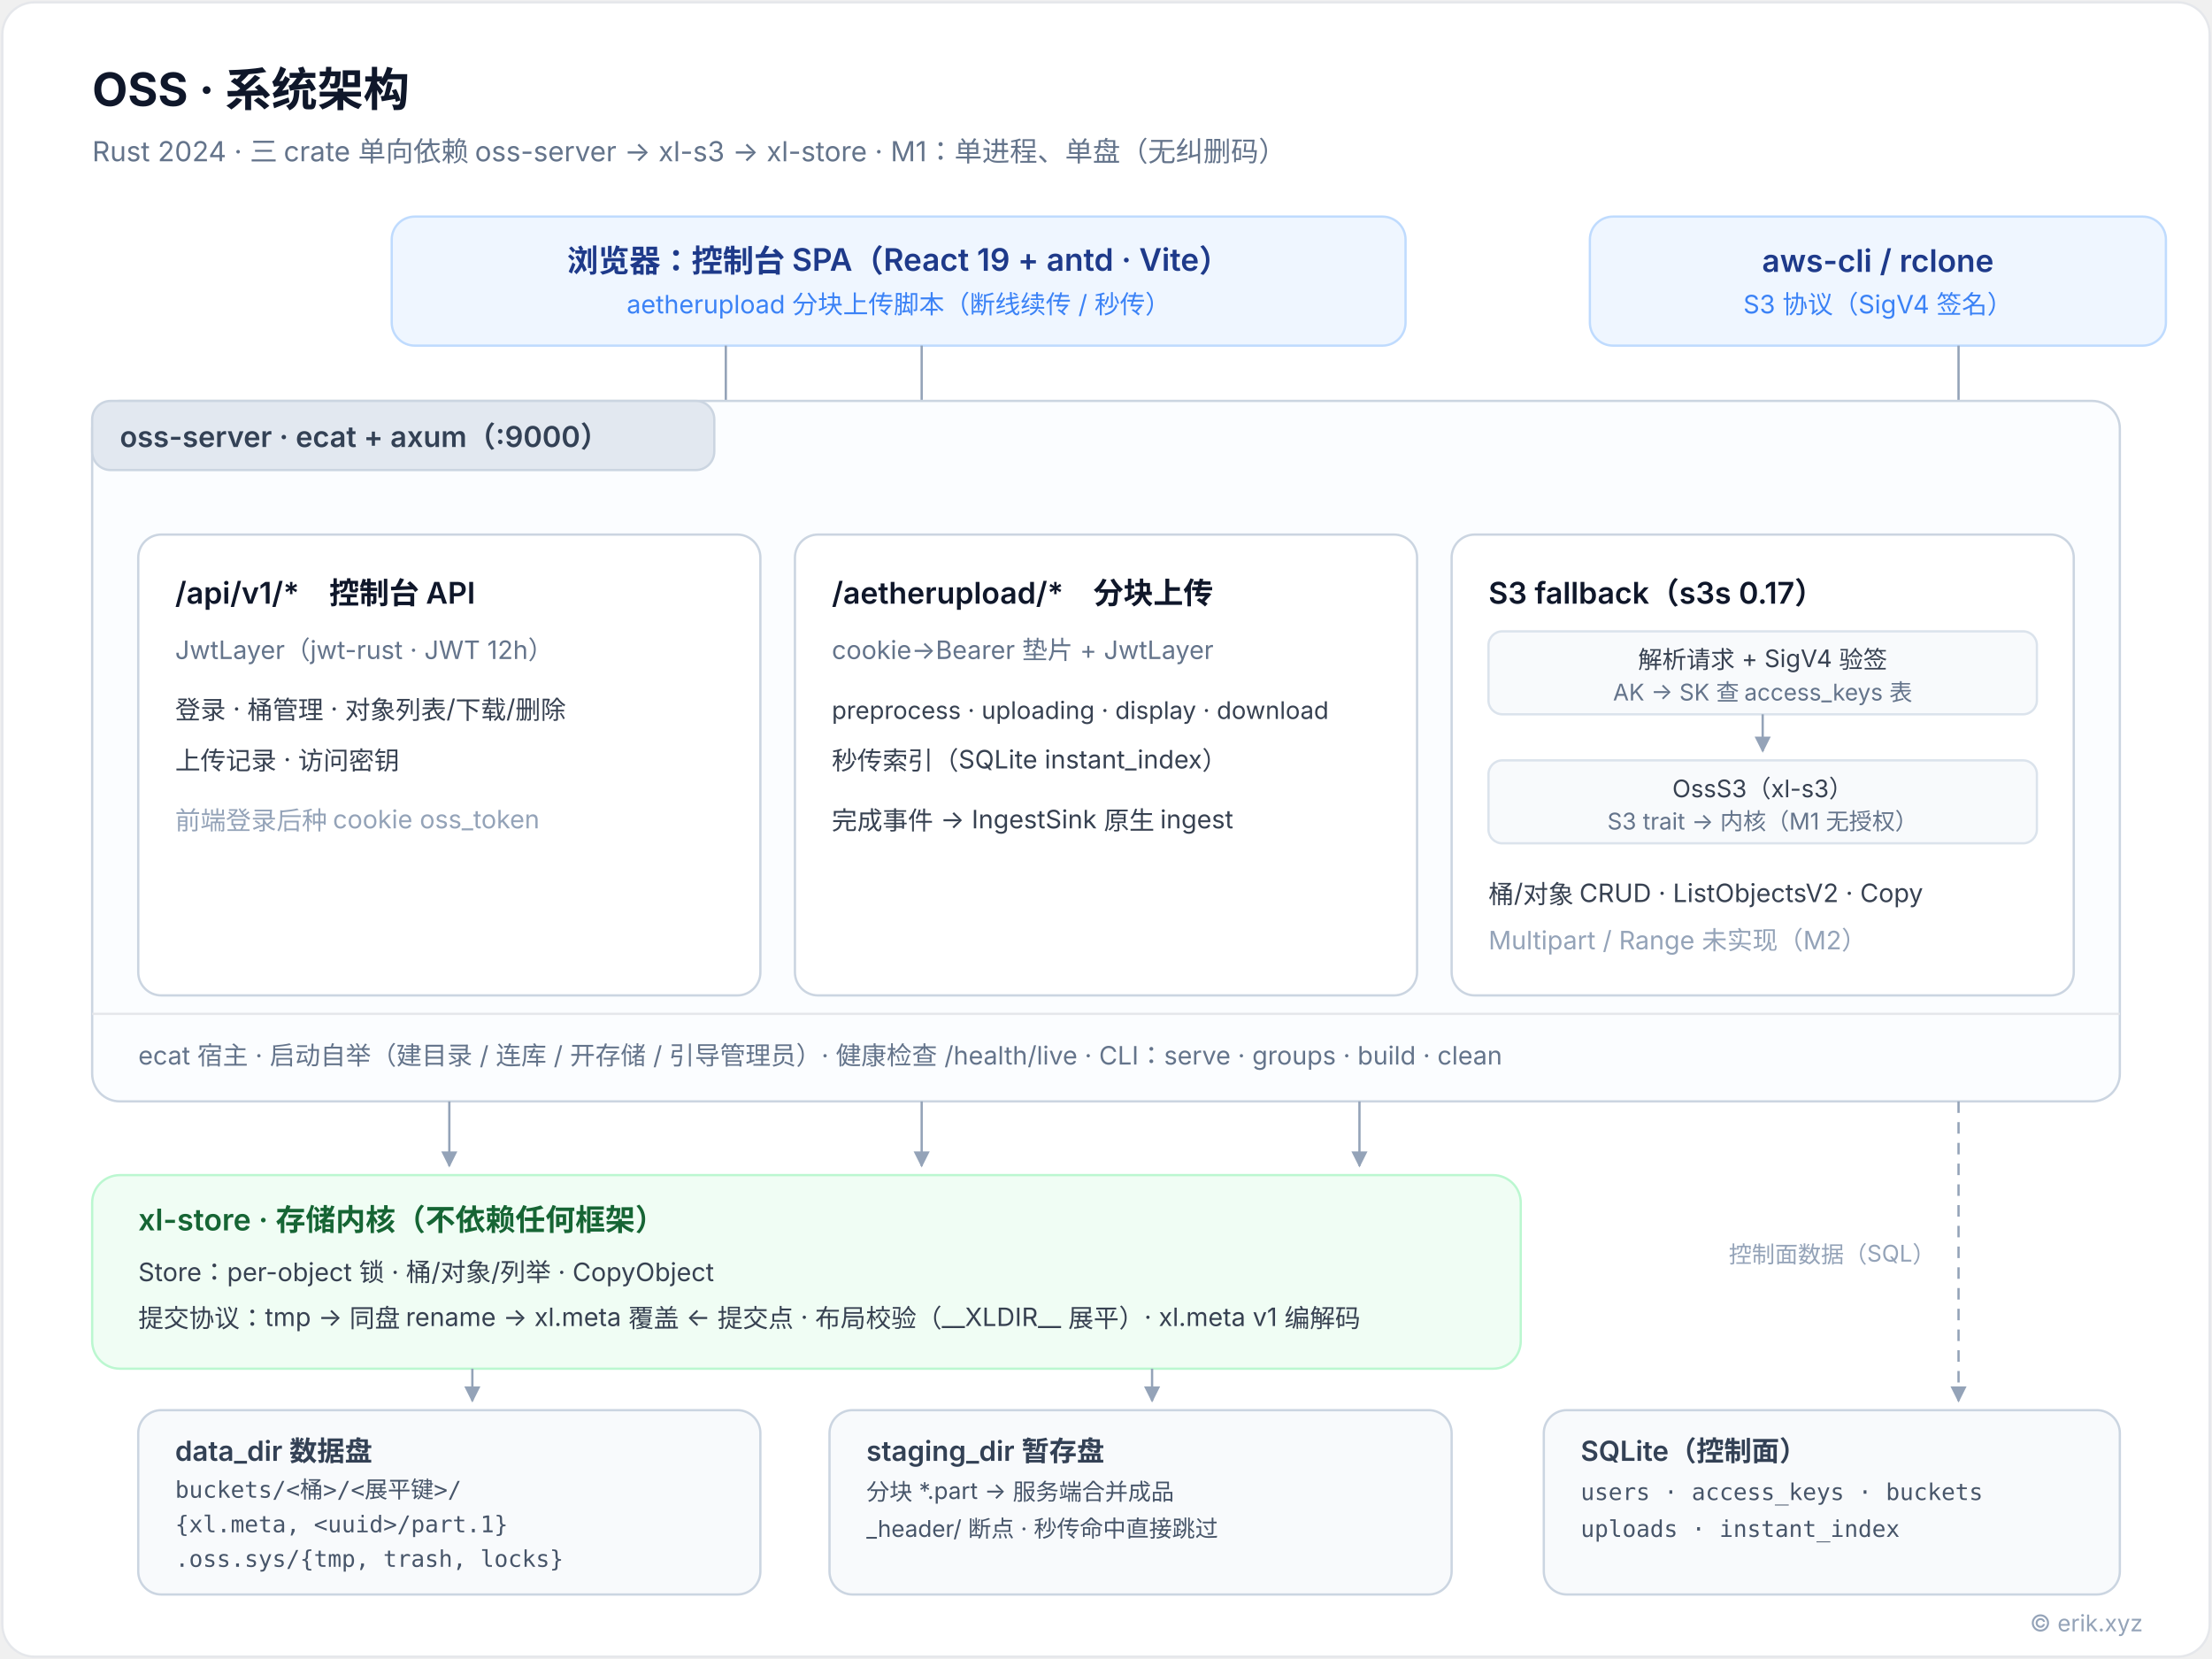
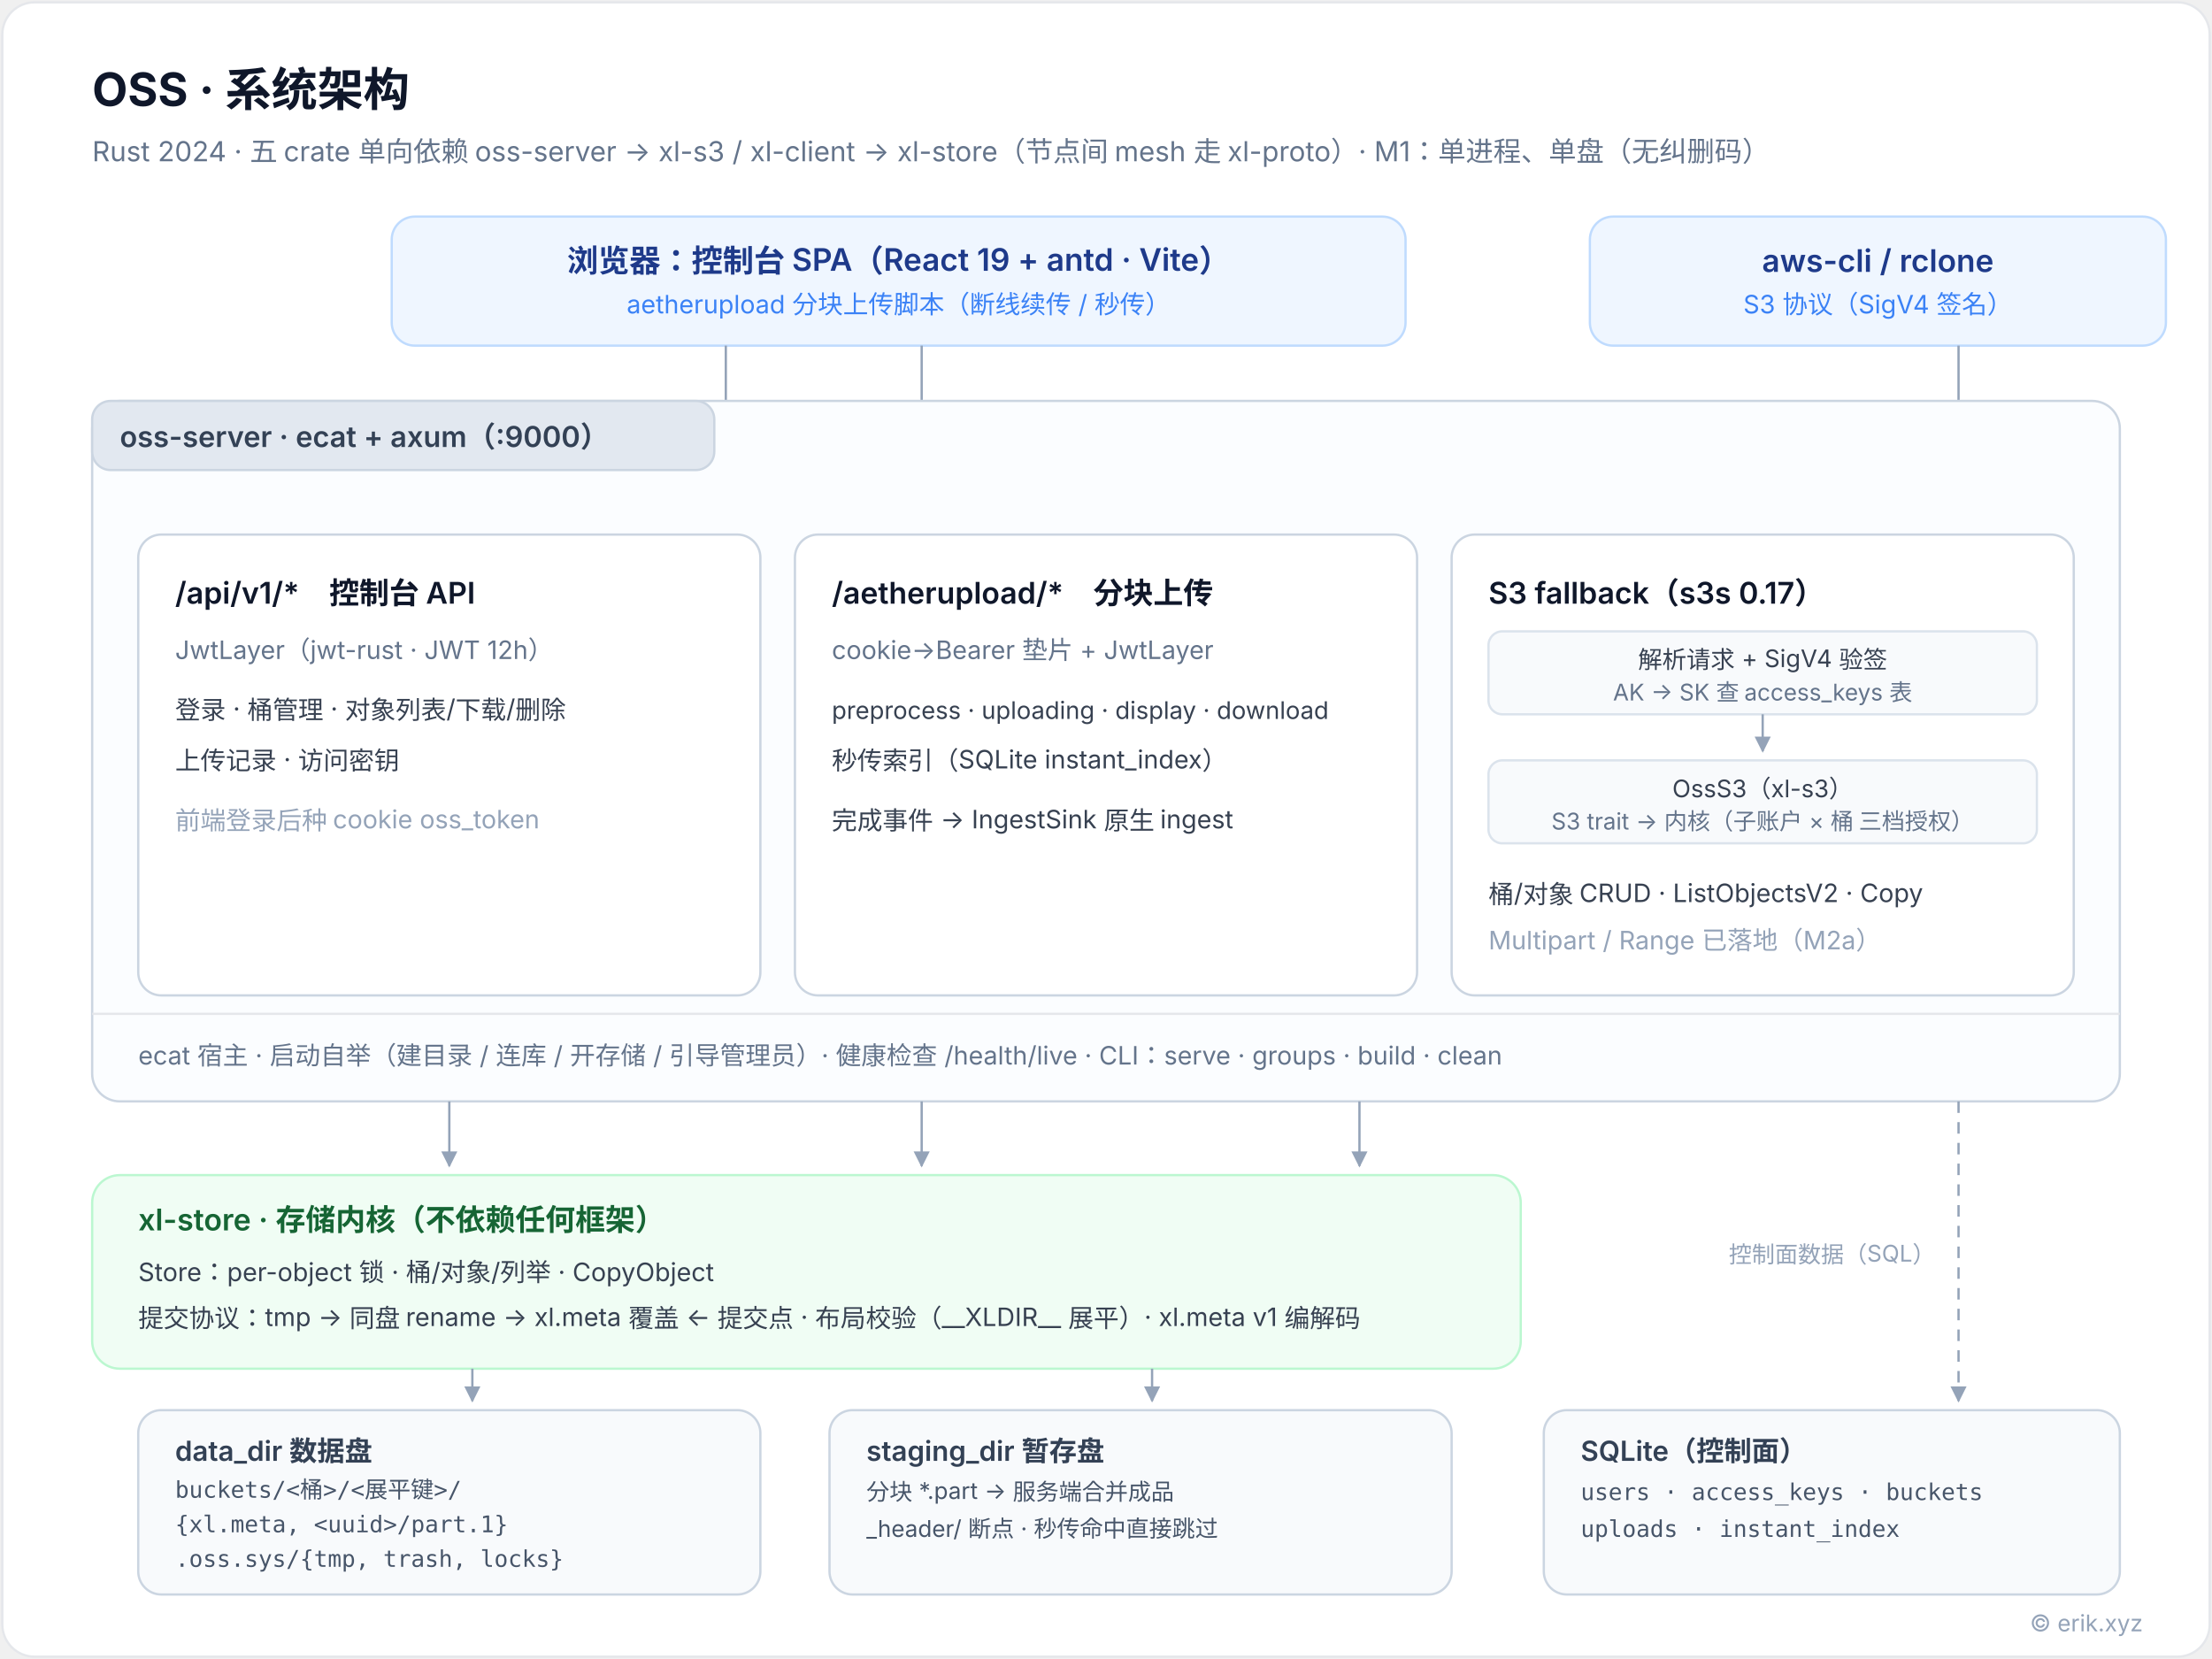
<svg xmlns="http://www.w3.org/2000/svg" viewBox="0 0 960 720" width="960" height="720" font-family="-apple-system, BlinkMacSystemFont, 'Segoe UI', 'Noto Sans SC', 'PingFang SC', 'Microsoft YaHei', sans-serif">
  <defs>
    <marker id="a" viewBox="0 0 10 10" refX="9" refY="5" markerWidth="7" markerHeight="7" orient="auto-start-reverse">
      <path d="M0,0 L10,5 L0,10 z" fill="#94a3b8" />
    </marker>
  </defs>
  <rect x="1" y="1" width="958" height="718" rx="14" fill="#ffffff" stroke="#e5e7eb" />
  <text x="40" y="46" font-size="20" font-weight="700" fill="#0f172a">OSS · 系统架构</text>
-   <text x="40" y="70" font-size="12" fill="#64748b">Rust 2024 · 三 crate 单向依赖 oss-server → xl-s3 → xl-store · M1：单进程、单盘（无纠删码）</text>
+   <text x="40" y="70" font-size="12" fill="#64748b">Rust 2024 · 五 crate 单向依赖 oss-server → xl-s3 / xl-client → xl-store（节点间 mesh 走 xl-proto）· M1：单进程、单盘（无纠删码）</text>
  <rect x="690" y="94" width="250" height="56" rx="10" fill="#eff6ff" stroke="#bfdbfe" />
  <text x="815" y="118" font-size="13.5" font-weight="600" fill="#1e3a8a" text-anchor="middle">aws-cli / rclone</text>
  <text x="815" y="136" font-size="11" fill="#3b82f6" text-anchor="middle">S3 协议（SigV4 签名）</text>
  <rect x="170" y="94" width="440" height="56" rx="10" fill="#eff6ff" stroke="#bfdbfe" />
  <text x="390" y="118" font-size="13.5" font-weight="600" fill="#1e3a8a" text-anchor="middle">浏览器：控制台 SPA（React 19 + antd · Vite）</text>
  <text x="390" y="136" font-size="11" fill="#3b82f6" text-anchor="middle">aetherupload 分块上传脚本（断线续传 / 秒传）</text>
  <line x1="850" y1="150" x2="850" y2="228" stroke="#94a3b8" marker-end="url(#a)" />
  <line x1="315" y1="150" x2="315" y2="228" stroke="#94a3b8" marker-end="url(#a)" />
  <line x1="400" y1="150" x2="400" y2="228" stroke="#94a3b8" marker-end="url(#a)" />
  <rect x="40" y="174" width="880" height="304" rx="12" fill="#fbfdff" stroke="#cbd5e1" />
  <rect x="40" y="174" width="270" height="30" rx="8" fill="#e2e8f0" stroke="#cbd5e1" />
  <text x="52" y="194" font-size="12.5" font-weight="600" fill="#334155">oss-server · ecat + axum（:9000）</text>
  <rect x="60" y="232" width="270" height="200" rx="10" fill="#ffffff" stroke="#cbd5e1" />
  <text x="76" y="262" font-size="13" font-weight="600" fill="#0f172a">/api/v1/*　控制台 API</text>
  <text x="76" y="286" font-size="11" fill="#64748b">JwtLayer（jwt-rust · JWT 12h）</text>
  <text x="76" y="312" font-size="11" fill="#374151">登录 · 桶管理 · 对象列表/下载/删除</text>
  <text x="76" y="334" font-size="11" fill="#374151">上传记录 · 访问密钥</text>
  <text x="76" y="360" font-size="11" fill="#94a3b8">前端登录后种 cookie oss_token</text>
  <rect x="345" y="232" width="270" height="200" rx="10" fill="#ffffff" stroke="#cbd5e1" />
  <text x="361" y="262" font-size="13" font-weight="600" fill="#0f172a">/aetherupload/*　分块上传</text>
  <text x="361" y="286" font-size="11" fill="#64748b">cookie→Bearer 垫片 + JwtLayer</text>
  <text x="361" y="312" font-size="10.5" fill="#374151">preprocess · uploading · display · download</text>
  <text x="361" y="334" font-size="11" fill="#374151">秒传索引（SQLite instant_index）</text>
  <text x="361" y="360" font-size="11" fill="#374151">完成事件 → IngestSink 原生 ingest</text>
  <rect x="630" y="232" width="270" height="200" rx="10" fill="#ffffff" stroke="#cbd5e1" />
  <text x="646" y="262" font-size="13" font-weight="600" fill="#0f172a">S3 fallback（s3s 0.17）</text>
  <rect x="646" y="274" width="238" height="36" rx="6" fill="#f8fafc" stroke="#dbe3ec" />
  <text x="765" y="290" font-size="10.5" fill="#374151" text-anchor="middle">解析请求 + SigV4 验签</text>
  <text x="765" y="304" font-size="10" fill="#64748b" text-anchor="middle">AK → SK 查 access_keys 表</text>
  <line x1="765" y1="310" x2="765" y2="326" stroke="#94a3b8" marker-end="url(#a)" />
  <rect x="646" y="330" width="238" height="36" rx="6" fill="#f8fafc" stroke="#dbe3ec" />
  <text x="765" y="346" font-size="10.5" fill="#374151" text-anchor="middle">OssS3（xl-s3）</text>
-   <text x="765" y="360" font-size="10" fill="#64748b" text-anchor="middle">S3 trait → 内核（M1 无授权）</text>
+   <text x="765" y="360" font-size="10" fill="#64748b" text-anchor="middle">S3 trait → 内核（子账户 × 桶 三档授权）</text>
  <text x="646" y="392" font-size="11" fill="#374151">桶/对象 CRUD · ListObjectsV2 · Copy</text>
-   <text x="646" y="412" font-size="11" fill="#94a3b8">Multipart / Range 未实现（M2）</text>
+   <text x="646" y="412" font-size="11" fill="#94a3b8">Multipart / Range 已落地（M2a）</text>
  <line x1="40" y1="440" x2="920" y2="440" stroke="#e5e7eb" />
  <text x="60" y="462" font-size="11" fill="#64748b">ecat 宿主 · 启动自举（建目录 / 连库 / 开存储 / 引导管理员）· 健康检查 /health/live · CLI：serve · groups · build · clean</text>
  <line x1="195" y1="478" x2="195" y2="506" stroke="#94a3b8" marker-end="url(#a)" />
  <line x1="400" y1="478" x2="400" y2="506" stroke="#94a3b8" marker-end="url(#a)" />
  <line x1="590" y1="478" x2="590" y2="506" stroke="#94a3b8" marker-end="url(#a)" />
  <rect x="40" y="510" width="620" height="84" rx="12" fill="#f0fdf4" stroke="#bbf7d0" />
  <text x="60" y="534" font-size="13" font-weight="600" fill="#166534">xl-store · 存储内核（不依赖任何框架）</text>
  <text x="60" y="556" font-size="11" fill="#374151">Store：per-object 锁 · 桶/对象/列举 · CopyObject</text>
  <text x="60" y="576" font-size="11" fill="#374151">提交协议：tmp → 同盘 rename → xl.meta 覆盖 ← 提交点 · 布局校验（__XLDIR__ 展平）· xl.meta v1 编解码</text>
  <line x1="850" y1="478" x2="850" y2="608" stroke="#94a3b8" stroke-dasharray="5 4" marker-end="url(#a)" />
  <text x="840" y="548" font-size="10" fill="#94a3b8" text-anchor="end">控制面数据（SQL）</text>
  <line x1="205" y1="594" x2="205" y2="608" stroke="#94a3b8" marker-end="url(#a)" />
  <line x1="500" y1="594" x2="500" y2="608" stroke="#94a3b8" marker-end="url(#a)" />
  <rect x="60" y="612" width="270" height="80" rx="10" fill="#f8fafc" stroke="#cbd5e1" />
  <text x="76" y="634" font-size="12" font-weight="600" fill="#334155">data_dir 数据盘</text>
  <text x="76" y="650" font-size="10" fill="#475569" font-family="ui-monospace, SFMono-Regular, Menlo, monospace">buckets/&lt;桶&gt;/&lt;展平键&gt;/</text>
  <text x="76" y="665" font-size="10" fill="#475569" font-family="ui-monospace, SFMono-Regular, Menlo, monospace">{xl.meta, &lt;uuid&gt;/part.1}</text>
  <text x="76" y="680" font-size="10" fill="#475569" font-family="ui-monospace, SFMono-Regular, Menlo, monospace">.oss.sys/{tmp, trash, locks}</text>
  <rect x="360" y="612" width="270" height="80" rx="10" fill="#f8fafc" stroke="#cbd5e1" />
  <text x="376" y="634" font-size="12" font-weight="600" fill="#334155">staging_dir 暂存盘</text>
  <text x="376" y="651" font-size="10" fill="#475569">分块 *.part → 服务端合并成品</text>
  <text x="376" y="667" font-size="10" fill="#475569">_header/ 断点 · 秒传命中直接跳过</text>
  <rect x="670" y="612" width="250" height="80" rx="10" fill="#f8fafc" stroke="#cbd5e1" />
  <text x="686" y="634" font-size="12" font-weight="600" fill="#334155">SQLite（控制面）</text>
  <text x="686" y="651" font-size="10" fill="#475569" font-family="ui-monospace, SFMono-Regular, Menlo, monospace">users · access_keys · buckets</text>
  <text x="686" y="667" font-size="10" fill="#475569" font-family="ui-monospace, SFMono-Regular, Menlo, monospace">uploads · instant_index</text>
  <text x="930" y="708" font-size="10" fill="#94a3b8" text-anchor="end">© erik.xyz</text>
</svg>
